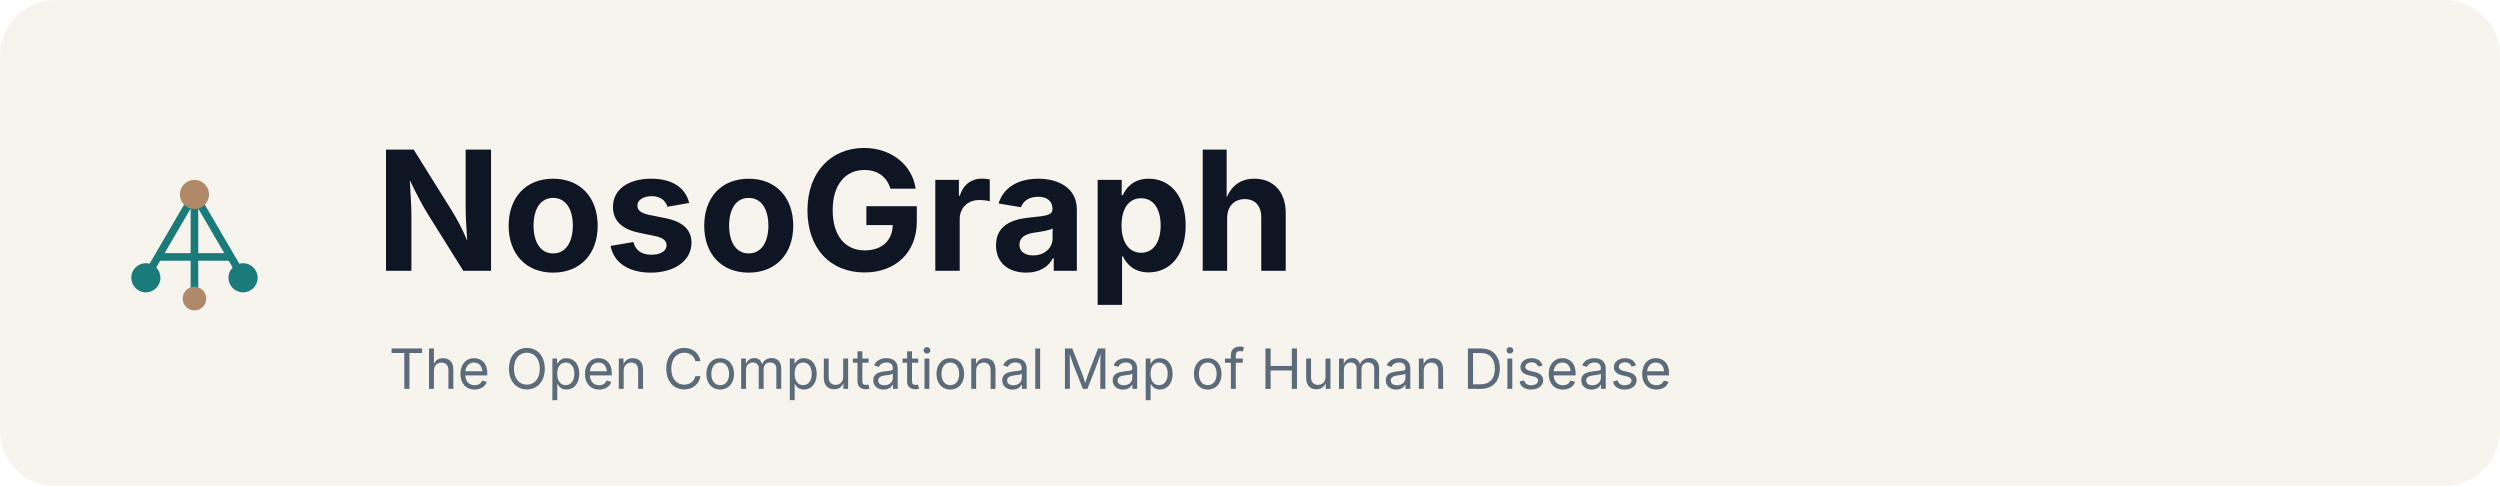
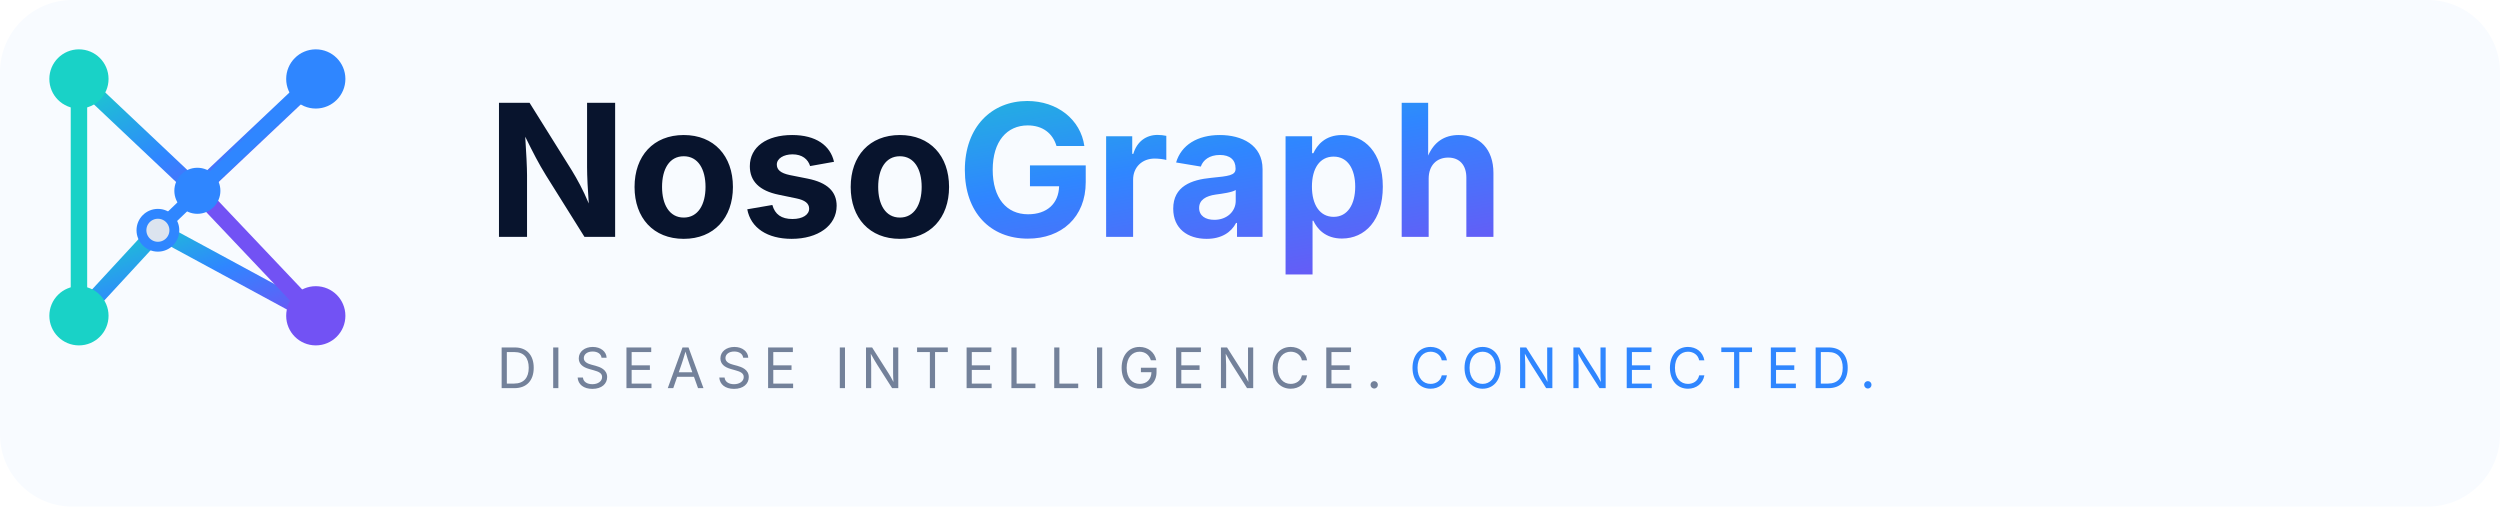
- <svg xmlns="http://www.w3.org/2000/svg" viewBox="0 0 720 140" role="img">
-   <rect width="720" height="140" rx="16" fill="#F7F4EE" />
-   <g transform="translate(24,38)">
-     <g fill="none" stroke="#1B7A7A" stroke-width="2.2" stroke-linecap="round">
-       <path d="M18 42 L32 18 L46 42" />
-       <path d="M22 36 L42 36" />
-       <path d="M32 18 L32 48" />
+ <svg xmlns="http://www.w3.org/2000/svg" viewBox="0 0 760 154" role="img">
+   <defs>
+     <linearGradient id="ng-gradient" x1="0" y1="0" x2="1" y2="1">
+       <stop offset="0" stop-color="#19D2C7" />
+       <stop offset="0.52" stop-color="#2F86FF" />
+       <stop offset="1" stop-color="#7252F4" />
+     </linearGradient>
+   </defs>
+   <rect width="760" height="154" rx="22" fill="#F8FBFF" />
+   <g>
+     <g transform="translate(0 0) scale(1)">
+       <g fill="none" stroke-linecap="round" stroke-linejoin="round">
+         <path d="M24 24 V96" stroke="#19D2C7" stroke-width="5" />
+         <path d="M24 24 L60 58 L96 24" stroke="url(#ng-gradient)" stroke-width="5" />
+         <path d="M24 96 L48 70 L96 96" stroke="url(#ng-gradient)" stroke-width="5" />
+         <path d="M60 58 L96 96" stroke="#7252F4" stroke-width="5" />
+         <path d="M48 70 L96 24" stroke="#2F86FF" stroke-width="4" />
+         <circle cx="24" cy="24" r="9" fill="#19D2C7" stroke="none" />
+         <circle cx="24" cy="96" r="9" fill="#19D2C7" stroke="none" />
+         <circle cx="96" cy="24" r="9" fill="#2F86FF" stroke="none" />
+         <circle cx="96" cy="96" r="9" fill="#7252F4" stroke="none" />
+         <circle cx="60" cy="58" r="7" fill="#2F86FF" stroke="none" />
+         <circle cx="48" cy="70" r="5" fill="#DCE4EF" stroke="#2F86FF" stroke-width="3" />
+       </g>
    </g>
-     <circle cx="32" cy="18" r="4.2" fill="#B08968" />
-     <circle cx="18" cy="42" r="4.2" fill="#1B7A7A" />
-     <circle cx="46" cy="42" r="4.2" fill="#1B7A7A" />
-     <circle cx="32" cy="48" r="3.4" fill="#B08968" />
  </g>
-   <text x="108" y="78" font-family="Inter, Segoe UI, Helvetica, Arial, sans-serif" font-size="48" font-weight="700" fill="#0E1624">NosoGraph</text>
-   <text x="112" y="112" font-family="Inter, Segoe UI, Helvetica, Arial, sans-serif" font-size="16" fill="#5C6B7A">The Open Computational Map of Human Disease</text>
+   <text x="148" y="72" font-family="Sora, Inter, Arial, sans-serif" font-size="56" font-weight="650" fill="#08142D">Noso<tspan fill="url(#ng-gradient)">Graph</tspan>
+   </text>
+   <text x="151" y="118" font-family="Inter, Arial, sans-serif" font-size="17" letter-spacing="3.4" fill="#73819A">DISEASE INTELLIGENCE. <tspan fill="#2F86FF">CONNECTED.</tspan>
+   </text>
</svg>
